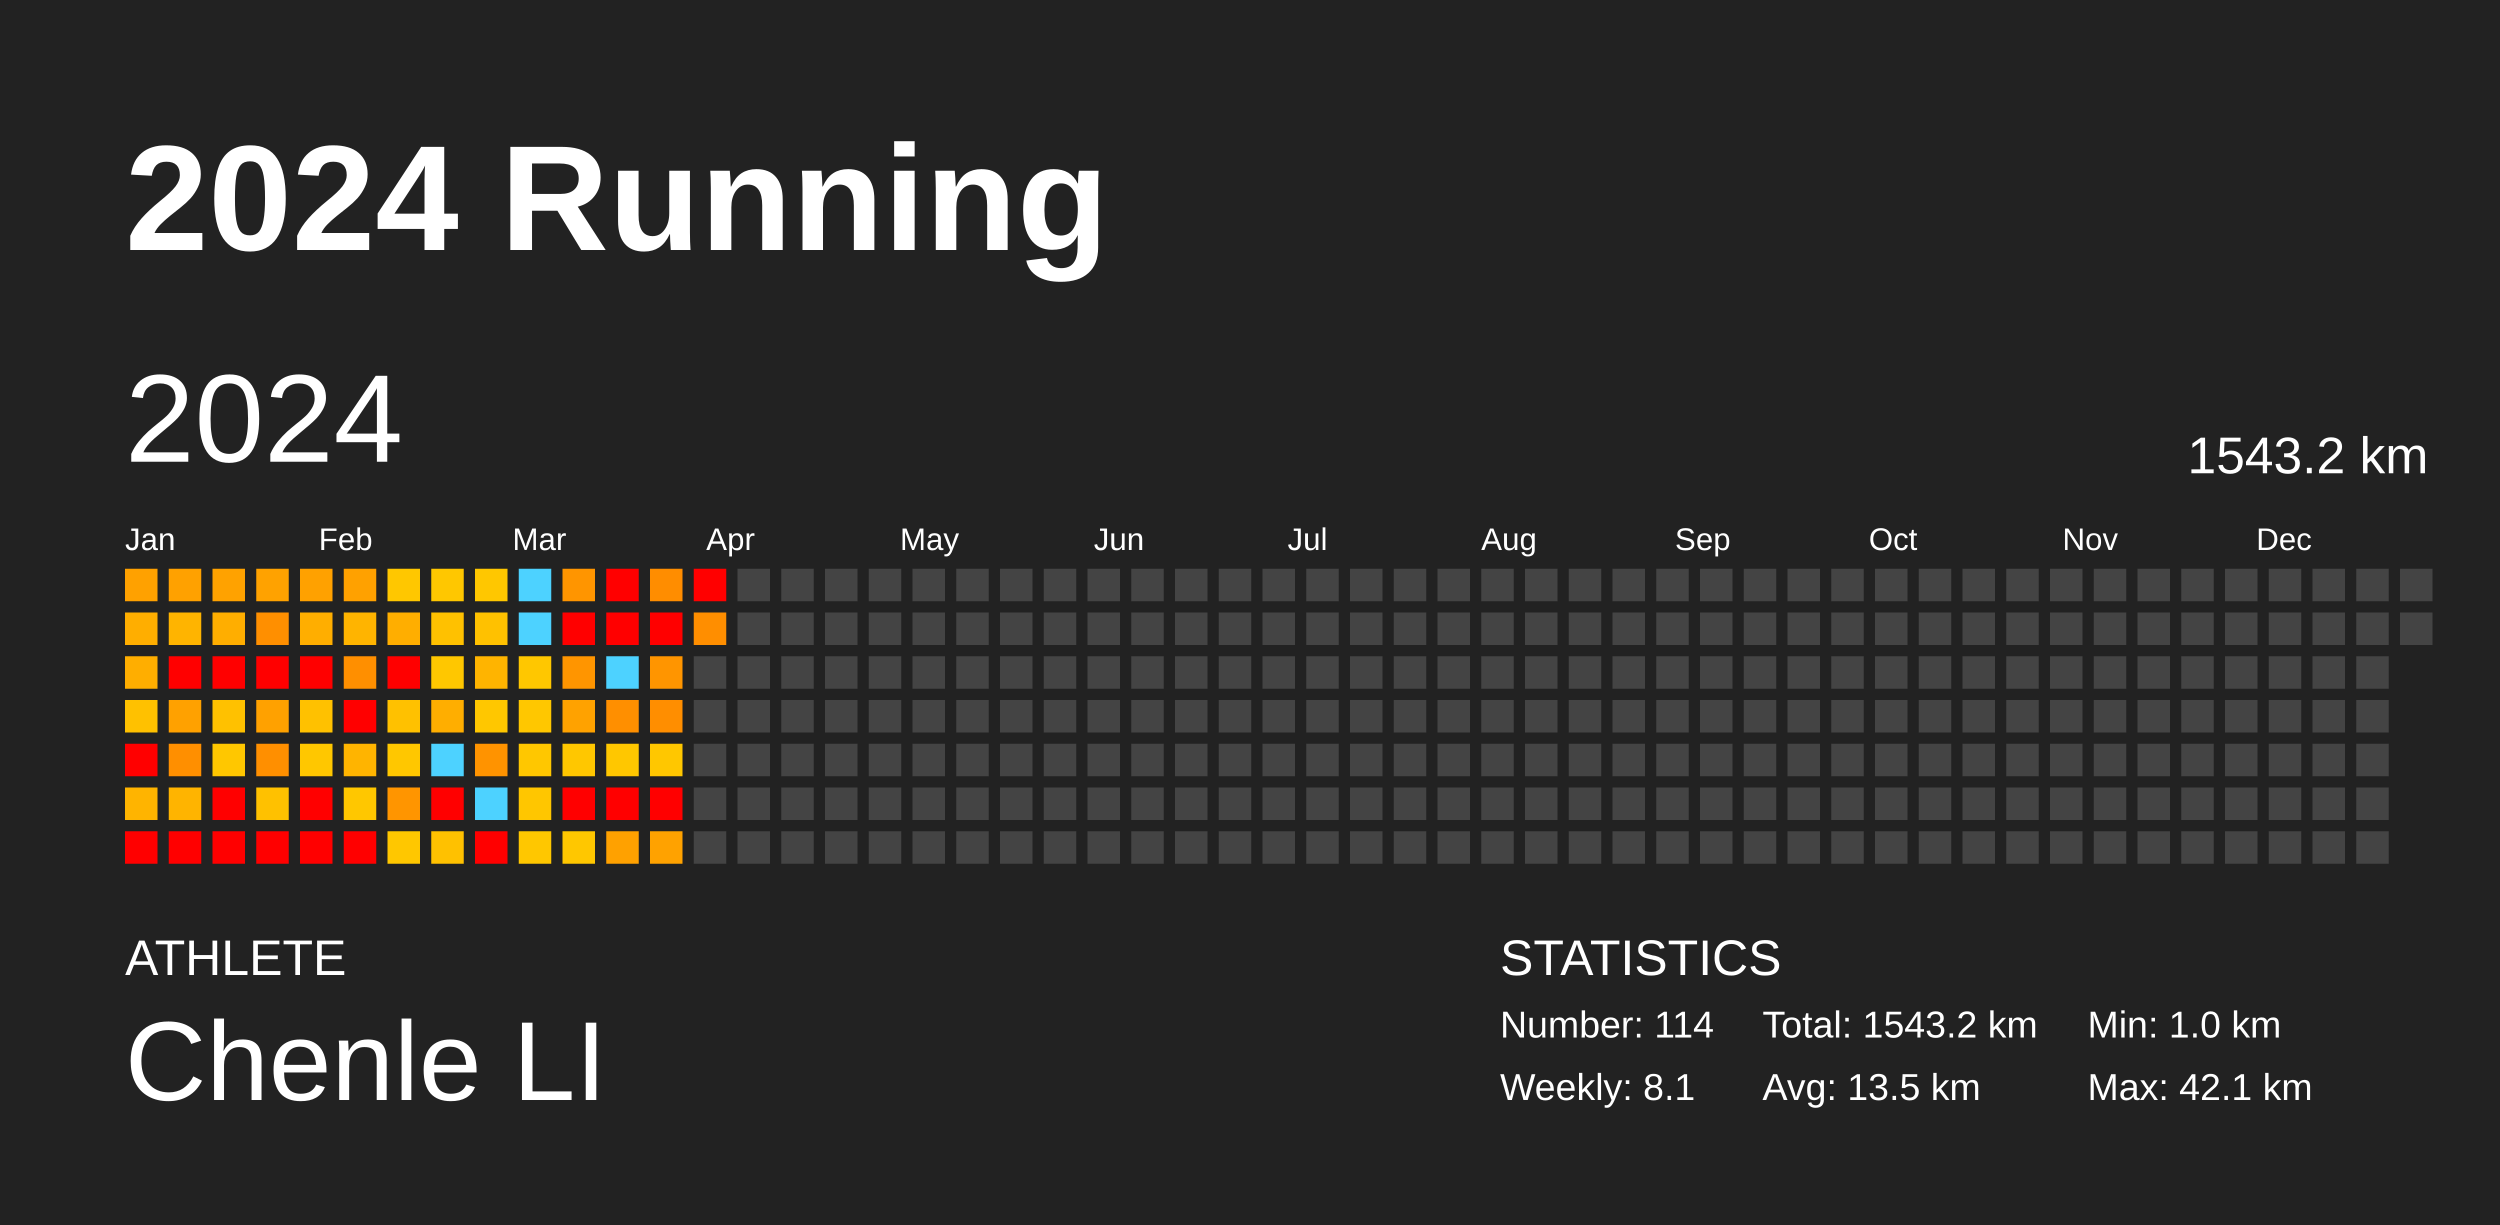
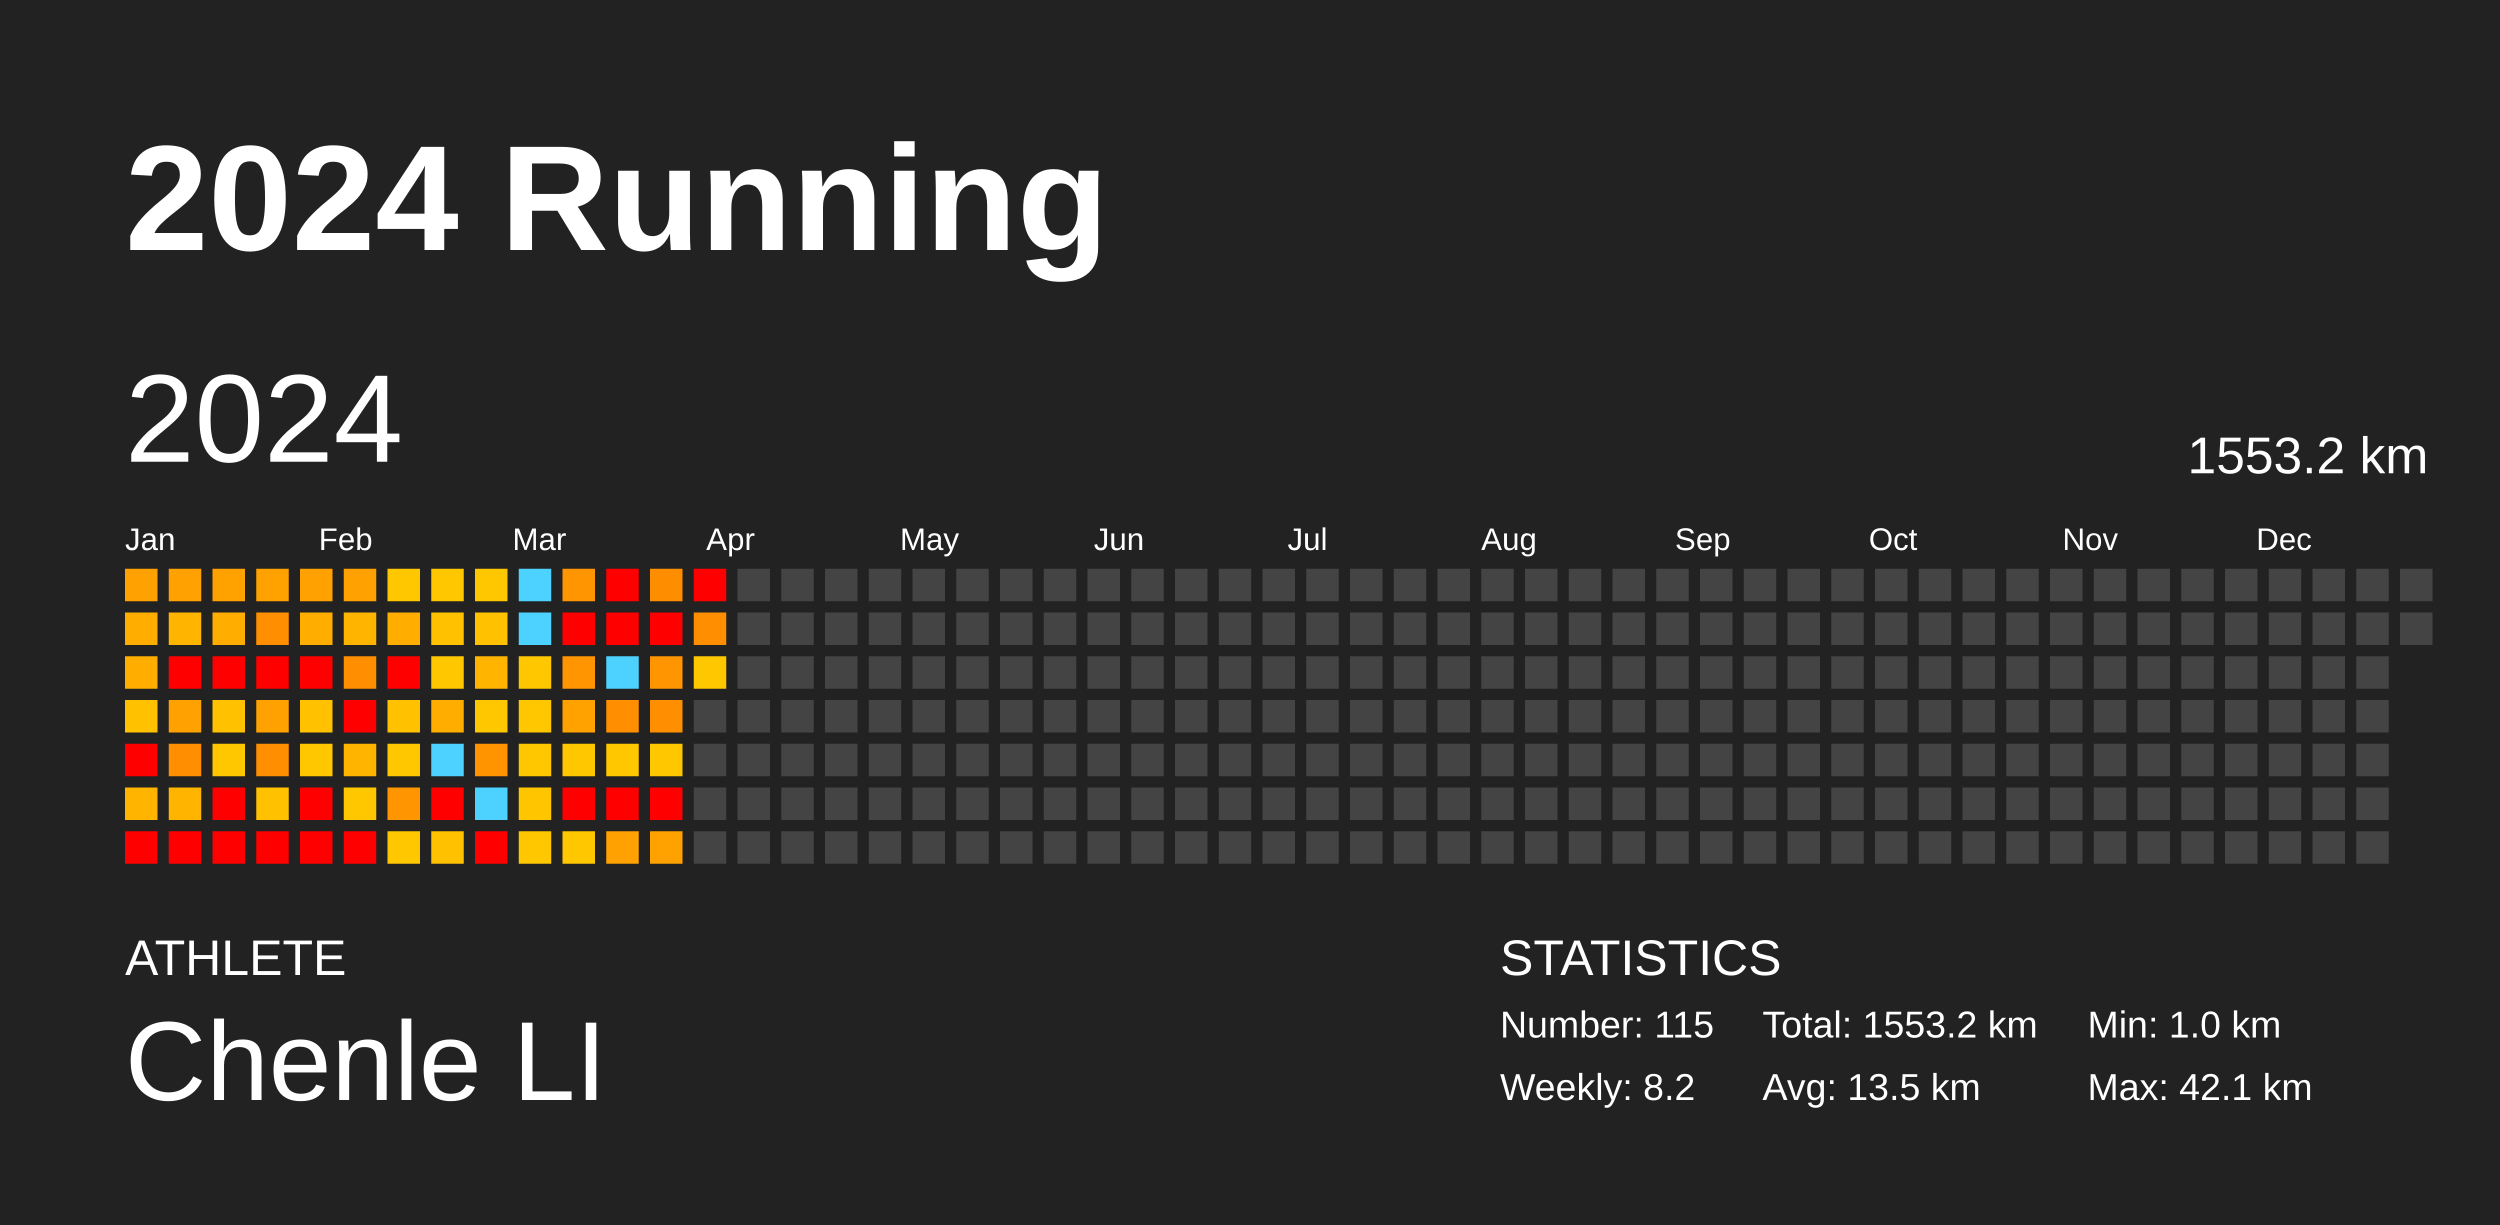
<svg xmlns="http://www.w3.org/2000/svg" baseProfile="full" height="98mm" version="1.1" viewBox="0,0,200,98" width="200mm">
  <defs />
  <rect fill="#222222" height="98" width="200" x="0" y="0" />
  <text fill="#FFFFFF" style="font-size:12px; font-family:Arial; font-weight:bold;" x="10" y="20">2024 Running</text>
  <text fill="#FFFFFF" style="font-size:4px; font-family:Arial" x="10" y="78">ATHLETE</text>
  <text fill="#FFFFFF" style="font-size:9px; font-family:Arial" x="10" y="88">Chenle LI</text>
  <text fill="#FFFFFF" style="font-size:4px; font-family:Arial" x="120" y="78">STATISTICS</text>
-   <text fill="#FFFFFF" style="font-size:3px; font-family:Arial" x="120" y="83">Number: 114</text>
-   <text fill="#FFFFFF" style="font-size:3px; font-family:Arial" x="120" y="88">Weekly: 8.1</text>
-   <text fill="#FFFFFF" style="font-size:3px; font-family:Arial" x="141" y="83">Total: 1543.2 km</text>
+   <text fill="#FFFFFF" style="font-size:3px; font-family:Arial" x="120" y="83">Number: 115</text>
+   <text fill="#FFFFFF" style="font-size:3px; font-family:Arial" x="120" y="88">Weekly: 8.2</text>
+   <text fill="#FFFFFF" style="font-size:3px; font-family:Arial" x="141" y="83">Total: 1553.2 km</text>
  <text fill="#FFFFFF" style="font-size:3px; font-family:Arial" x="141" y="88">Avg: 13.5 km</text>
  <text fill="#FFFFFF" style="font-size:3px; font-family:Arial" x="167" y="83">Min: 1.0 km</text>
  <text fill="#FFFFFF" style="font-size:3px; font-family:Arial" x="167" y="88">Max: 42.1 km</text>
  <text dominant-baseline="hanging" fill="#FFFFFF" style="font-size:10.0px; font-family:Arial;" x="10" y="30">2024</text>
-   <text dominant-baseline="hanging" fill="#FFFFFF" style="font-size:4.125px; font-family:Arial;" x="175" y="35">1543.2 km</text>
+   <text dominant-baseline="hanging" fill="#FFFFFF" style="font-size:4.125px; font-family:Arial;" x="175" y="35">1553.2 km</text>
  <text fill="#FFFFFF" style="font-size:2.5px; font-family:Arial" x="10.0" y="44">Jan</text>
  <text fill="#FFFFFF" style="font-size:2.5px; font-family:Arial" x="25.5" y="44">Feb</text>
  <text fill="#FFFFFF" style="font-size:2.5px; font-family:Arial" x="41.0" y="44">Mar</text>
  <text fill="#FFFFFF" style="font-size:2.5px; font-family:Arial" x="56.5" y="44">Apr</text>
  <text fill="#FFFFFF" style="font-size:2.5px; font-family:Arial" x="72.0" y="44">May</text>
  <text fill="#FFFFFF" style="font-size:2.5px; font-family:Arial" x="87.5" y="44">Jun</text>
  <text fill="#FFFFFF" style="font-size:2.5px; font-family:Arial" x="103.0" y="44">Jul</text>
  <text fill="#FFFFFF" style="font-size:2.5px; font-family:Arial" x="118.5" y="44">Aug</text>
  <text fill="#FFFFFF" style="font-size:2.5px; font-family:Arial" x="134.0" y="44">Sep</text>
  <text fill="#FFFFFF" style="font-size:2.5px; font-family:Arial" x="149.5" y="44">Oct</text>
  <text fill="#FFFFFF" style="font-size:2.5px; font-family:Arial" x="165.0" y="44">Nov</text>
  <text fill="#FFFFFF" style="font-size:2.5px; font-family:Arial" x="180.5" y="44">Dec</text>
  <rect fill="#ffa100" height="2.6" width="2.6" x="10.0" y="45.5" />
  <rect fill="#ffae00" height="2.6" width="2.6" x="10.0" y="49.0" />
  <rect fill="#ffae00" height="2.6" width="2.6" x="10.0" y="52.5" />
  <rect fill="#ffc100" height="2.6" width="2.6" x="10.0" y="56.0" />
  <rect fill="red" height="2.6" width="2.6" x="10.0" y="59.5" />
  <rect fill="#ffb400" height="2.6" width="2.6" x="10.0" y="63.0" />
  <rect fill="red" height="2.6" width="2.6" x="10.0" y="66.5" />
  <rect fill="#ffa100" height="2.6" width="2.6" x="13.5" y="45.5" />
  <rect fill="#ffb400" height="2.6" width="2.6" x="13.5" y="49.0" />
  <rect fill="red" height="2.6" width="2.6" x="13.5" y="52.5" />
  <rect fill="#ffa100" height="2.6" width="2.6" x="13.5" y="56.0" />
  <rect fill="#ff8f00" height="2.6" width="2.6" x="13.5" y="59.5" />
  <rect fill="#ffb400" height="2.6" width="2.6" x="13.5" y="63.0" />
  <rect fill="red" height="2.6" width="2.6" x="13.5" y="66.5" />
  <rect fill="#ffa200" height="2.6" width="2.6" x="17.0" y="45.5" />
  <rect fill="#ffae00" height="2.6" width="2.6" x="17.0" y="49.0" />
  <rect fill="red" height="2.6" width="2.6" x="17.0" y="52.5" />
  <rect fill="#ffc100" height="2.6" width="2.6" x="17.0" y="56.0" />
  <rect fill="#ffc700" height="2.6" width="2.6" x="17.0" y="59.5" />
  <rect fill="red" height="2.6" width="2.6" x="17.0" y="63.0" />
  <rect fill="red" height="2.6" width="2.6" x="17.0" y="66.5" />
  <rect fill="#ffa200" height="2.6" width="2.6" x="20.5" y="45.5" />
  <rect fill="#ff8f00" height="2.6" width="2.6" x="20.5" y="49.0" />
  <rect fill="red" height="2.6" width="2.6" x="20.5" y="52.5" />
  <rect fill="#ffa100" height="2.6" width="2.6" x="20.5" y="56.0" />
  <rect fill="#ff8f00" height="2.6" width="2.6" x="20.5" y="59.5" />
  <rect fill="#ffc100" height="2.6" width="2.6" x="20.5" y="63.0" />
  <rect fill="red" height="2.6" width="2.6" x="20.5" y="66.5" />
  <rect fill="#ffa100" height="2.6" width="2.6" x="24.0" y="45.5" />
  <rect fill="#ffae00" height="2.6" width="2.6" x="24.0" y="49.0" />
  <rect fill="red" height="2.6" width="2.6" x="24.0" y="52.5" />
  <rect fill="#ffc100" height="2.6" width="2.6" x="24.0" y="56.0" />
  <rect fill="#ffc700" height="2.6" width="2.6" x="24.0" y="59.5" />
  <rect fill="red" height="2.6" width="2.6" x="24.0" y="63.0" />
  <rect fill="red" height="2.6" width="2.6" x="24.0" y="66.5" />
  <rect fill="#ffa100" height="2.6" width="2.6" x="27.5" y="45.5" />
  <rect fill="#ffb400" height="2.6" width="2.6" x="27.5" y="49.0" />
  <rect fill="#ff8f00" height="2.6" width="2.6" x="27.5" y="52.5" />
  <rect fill="red" height="2.6" width="2.6" x="27.5" y="56.0" />
  <rect fill="#ffb400" height="2.6" width="2.6" x="27.5" y="59.5" />
  <rect fill="#ffc700" height="2.6" width="2.6" x="27.5" y="63.0" />
  <rect fill="red" height="2.6" width="2.6" x="27.5" y="66.5" />
  <rect fill="#ffc700" height="2.6" width="2.6" x="31.0" y="45.5" />
  <rect fill="#ffae00" height="2.6" width="2.6" x="31.0" y="49.0" />
  <rect fill="red" height="2.6" width="2.6" x="31.0" y="52.5" />
  <rect fill="#ffc100" height="2.6" width="2.6" x="31.0" y="56.0" />
  <rect fill="#ffc700" height="2.6" width="2.6" x="31.0" y="59.5" />
  <rect fill="#ff9500" height="2.6" width="2.6" x="31.0" y="63.0" />
  <rect fill="#ffc700" height="2.6" width="2.6" x="31.0" y="66.5" />
  <rect fill="#ffc700" height="2.6" width="2.6" x="34.5" y="45.5" />
  <rect fill="#ffc100" height="2.6" width="2.6" x="34.5" y="49.0" />
  <rect fill="#ffc700" height="2.6" width="2.6" x="34.5" y="52.5" />
  <rect fill="#ffae00" height="2.6" width="2.6" x="34.5" y="56.0" />
  <rect fill="#4dd2ff" height="2.6" width="2.6" x="34.5" y="59.5" />
  <rect fill="red" height="2.6" width="2.6" x="34.5" y="63.0" />
  <rect fill="#ffc100" height="2.6" width="2.6" x="34.5" y="66.5" />
  <rect fill="#ffc700" height="2.6" width="2.6" x="38.0" y="45.5" />
  <rect fill="#ffc100" height="2.6" width="2.6" x="38.0" y="49.0" />
  <rect fill="#ffb400" height="2.6" width="2.6" x="38.0" y="52.5" />
  <rect fill="#ffc700" height="2.6" width="2.6" x="38.0" y="56.0" />
  <rect fill="#ff9300" height="2.6" width="2.6" x="38.0" y="59.5" />
  <rect fill="#4dd2ff" height="2.6" width="2.6" x="38.0" y="63.0" />
  <rect fill="red" height="2.6" width="2.6" x="38.0" y="66.5" />
  <rect fill="#4dd2ff" height="2.6" width="2.6" x="41.5" y="45.5" />
  <rect fill="#4dd2ff" height="2.6" width="2.6" x="41.5" y="49.0" />
  <rect fill="#ffc700" height="2.6" width="2.6" x="41.5" y="52.5" />
  <rect fill="#ffc700" height="2.6" width="2.6" x="41.5" y="56.0" />
  <rect fill="#ffc700" height="2.6" width="2.6" x="41.5" y="59.5" />
  <rect fill="#ffc600" height="2.6" width="2.6" x="41.5" y="63.0" />
  <rect fill="#ffc700" height="2.6" width="2.6" x="41.5" y="66.5" />
  <rect fill="#ff9500" height="2.6" width="2.6" x="45.0" y="45.5" />
  <rect fill="red" height="2.6" width="2.6" x="45.0" y="49.0" />
  <rect fill="#ff9500" height="2.6" width="2.6" x="45.0" y="52.5" />
  <rect fill="#ffa200" height="2.6" width="2.6" x="45.0" y="56.0" />
  <rect fill="#ffc700" height="2.6" width="2.6" x="45.0" y="59.5" />
  <rect fill="red" height="2.6" width="2.6" x="45.0" y="63.0" />
  <rect fill="#ffc700" height="2.6" width="2.6" x="45.0" y="66.5" />
  <rect fill="red" height="2.6" width="2.6" x="48.5" y="45.5" />
  <rect fill="red" height="2.6" width="2.6" x="48.5" y="49.0" />
  <rect fill="#4dd2ff" height="2.6" width="2.6" x="48.5" y="52.5" />
  <rect fill="#ff8f00" height="2.6" width="2.6" x="48.5" y="56.0" />
  <rect fill="#ffc700" height="2.6" width="2.6" x="48.5" y="59.5" />
  <rect fill="red" height="2.6" width="2.6" x="48.5" y="63.0" />
  <rect fill="#ffa100" height="2.6" width="2.6" x="48.5" y="66.5" />
  <rect fill="#ff8d00" height="2.6" width="2.6" x="52.0" y="45.5" />
  <rect fill="red" height="2.6" width="2.6" x="52.0" y="49.0" />
  <rect fill="#ff9500" height="2.6" width="2.6" x="52.0" y="52.5" />
  <rect fill="#ff8e00" height="2.6" width="2.6" x="52.0" y="56.0" />
  <rect fill="#ffc700" height="2.6" width="2.6" x="52.0" y="59.5" />
  <rect fill="red" height="2.6" width="2.6" x="52.0" y="63.0" />
  <rect fill="#ffa200" height="2.6" width="2.6" x="52.0" y="66.5" />
  <rect fill="red" height="2.6" width="2.6" x="55.5" y="45.5" />
  <rect fill="#ff8e00" height="2.6" width="2.6" x="55.5" y="49.0" />
-   <rect fill="#444444" height="2.6" width="2.6" x="55.5" y="52.5" />
+   <rect fill="#ffc700" height="2.6" width="2.6" x="55.5" y="52.5" />
  <rect fill="#444444" height="2.6" width="2.6" x="55.5" y="56.0" />
  <rect fill="#444444" height="2.6" width="2.6" x="55.5" y="59.5" />
  <rect fill="#444444" height="2.6" width="2.6" x="55.5" y="63.0" />
  <rect fill="#444444" height="2.6" width="2.6" x="55.5" y="66.5" />
  <rect fill="#444444" height="2.6" width="2.6" x="59.0" y="45.5" />
  <rect fill="#444444" height="2.6" width="2.6" x="59.0" y="49.0" />
  <rect fill="#444444" height="2.6" width="2.6" x="59.0" y="52.5" />
  <rect fill="#444444" height="2.6" width="2.6" x="59.0" y="56.0" />
  <rect fill="#444444" height="2.6" width="2.6" x="59.0" y="59.5" />
  <rect fill="#444444" height="2.6" width="2.6" x="59.0" y="63.0" />
  <rect fill="#444444" height="2.6" width="2.6" x="59.0" y="66.5" />
  <rect fill="#444444" height="2.6" width="2.6" x="62.5" y="45.5" />
  <rect fill="#444444" height="2.6" width="2.6" x="62.5" y="49.0" />
  <rect fill="#444444" height="2.6" width="2.6" x="62.5" y="52.5" />
  <rect fill="#444444" height="2.6" width="2.6" x="62.5" y="56.0" />
  <rect fill="#444444" height="2.6" width="2.6" x="62.5" y="59.5" />
  <rect fill="#444444" height="2.6" width="2.6" x="62.5" y="63.0" />
  <rect fill="#444444" height="2.6" width="2.6" x="62.5" y="66.5" />
  <rect fill="#444444" height="2.6" width="2.6" x="66.0" y="45.5" />
  <rect fill="#444444" height="2.6" width="2.6" x="66.0" y="49.0" />
  <rect fill="#444444" height="2.6" width="2.6" x="66.0" y="52.5" />
  <rect fill="#444444" height="2.6" width="2.6" x="66.0" y="56.0" />
  <rect fill="#444444" height="2.6" width="2.6" x="66.0" y="59.5" />
  <rect fill="#444444" height="2.6" width="2.6" x="66.0" y="63.0" />
  <rect fill="#444444" height="2.6" width="2.6" x="66.0" y="66.5" />
  <rect fill="#444444" height="2.6" width="2.6" x="69.5" y="45.5" />
  <rect fill="#444444" height="2.6" width="2.6" x="69.5" y="49.0" />
  <rect fill="#444444" height="2.6" width="2.6" x="69.5" y="52.5" />
  <rect fill="#444444" height="2.6" width="2.6" x="69.5" y="56.0" />
  <rect fill="#444444" height="2.6" width="2.6" x="69.5" y="59.5" />
  <rect fill="#444444" height="2.6" width="2.6" x="69.5" y="63.0" />
  <rect fill="#444444" height="2.6" width="2.6" x="69.5" y="66.5" />
  <rect fill="#444444" height="2.6" width="2.6" x="73.0" y="45.5" />
  <rect fill="#444444" height="2.6" width="2.6" x="73.0" y="49.0" />
  <rect fill="#444444" height="2.6" width="2.6" x="73.0" y="52.5" />
  <rect fill="#444444" height="2.6" width="2.6" x="73.0" y="56.0" />
  <rect fill="#444444" height="2.6" width="2.6" x="73.0" y="59.5" />
  <rect fill="#444444" height="2.6" width="2.6" x="73.0" y="63.0" />
  <rect fill="#444444" height="2.6" width="2.6" x="73.0" y="66.5" />
  <rect fill="#444444" height="2.6" width="2.6" x="76.5" y="45.5" />
  <rect fill="#444444" height="2.6" width="2.6" x="76.5" y="49.0" />
  <rect fill="#444444" height="2.6" width="2.6" x="76.5" y="52.5" />
  <rect fill="#444444" height="2.6" width="2.6" x="76.5" y="56.0" />
  <rect fill="#444444" height="2.6" width="2.6" x="76.5" y="59.5" />
  <rect fill="#444444" height="2.6" width="2.6" x="76.5" y="63.0" />
  <rect fill="#444444" height="2.6" width="2.6" x="76.5" y="66.5" />
  <rect fill="#444444" height="2.6" width="2.6" x="80.0" y="45.5" />
  <rect fill="#444444" height="2.6" width="2.6" x="80.0" y="49.0" />
  <rect fill="#444444" height="2.6" width="2.6" x="80.0" y="52.5" />
  <rect fill="#444444" height="2.6" width="2.6" x="80.0" y="56.0" />
  <rect fill="#444444" height="2.6" width="2.6" x="80.0" y="59.5" />
  <rect fill="#444444" height="2.6" width="2.6" x="80.0" y="63.0" />
  <rect fill="#444444" height="2.6" width="2.6" x="80.0" y="66.5" />
  <rect fill="#444444" height="2.6" width="2.6" x="83.5" y="45.5" />
  <rect fill="#444444" height="2.6" width="2.6" x="83.5" y="49.0" />
  <rect fill="#444444" height="2.6" width="2.6" x="83.5" y="52.5" />
  <rect fill="#444444" height="2.6" width="2.6" x="83.5" y="56.0" />
  <rect fill="#444444" height="2.6" width="2.6" x="83.5" y="59.5" />
  <rect fill="#444444" height="2.6" width="2.6" x="83.5" y="63.0" />
  <rect fill="#444444" height="2.6" width="2.6" x="83.5" y="66.5" />
  <rect fill="#444444" height="2.6" width="2.6" x="87.0" y="45.5" />
  <rect fill="#444444" height="2.6" width="2.6" x="87.0" y="49.0" />
  <rect fill="#444444" height="2.6" width="2.6" x="87.0" y="52.5" />
  <rect fill="#444444" height="2.6" width="2.6" x="87.0" y="56.0" />
  <rect fill="#444444" height="2.6" width="2.6" x="87.0" y="59.5" />
  <rect fill="#444444" height="2.6" width="2.6" x="87.0" y="63.0" />
  <rect fill="#444444" height="2.6" width="2.6" x="87.0" y="66.5" />
  <rect fill="#444444" height="2.6" width="2.6" x="90.5" y="45.5" />
  <rect fill="#444444" height="2.6" width="2.6" x="90.5" y="49.0" />
  <rect fill="#444444" height="2.6" width="2.6" x="90.5" y="52.5" />
  <rect fill="#444444" height="2.6" width="2.6" x="90.5" y="56.0" />
  <rect fill="#444444" height="2.6" width="2.6" x="90.5" y="59.5" />
  <rect fill="#444444" height="2.6" width="2.6" x="90.5" y="63.0" />
  <rect fill="#444444" height="2.6" width="2.6" x="90.5" y="66.5" />
  <rect fill="#444444" height="2.6" width="2.6" x="94.0" y="45.5" />
  <rect fill="#444444" height="2.6" width="2.6" x="94.0" y="49.0" />
  <rect fill="#444444" height="2.6" width="2.6" x="94.0" y="52.5" />
  <rect fill="#444444" height="2.6" width="2.6" x="94.0" y="56.0" />
  <rect fill="#444444" height="2.6" width="2.6" x="94.0" y="59.5" />
  <rect fill="#444444" height="2.6" width="2.6" x="94.0" y="63.0" />
  <rect fill="#444444" height="2.6" width="2.6" x="94.0" y="66.5" />
  <rect fill="#444444" height="2.6" width="2.6" x="97.5" y="45.5" />
  <rect fill="#444444" height="2.6" width="2.6" x="97.5" y="49.0" />
  <rect fill="#444444" height="2.6" width="2.6" x="97.5" y="52.5" />
  <rect fill="#444444" height="2.6" width="2.6" x="97.5" y="56.0" />
  <rect fill="#444444" height="2.6" width="2.6" x="97.5" y="59.5" />
  <rect fill="#444444" height="2.6" width="2.6" x="97.5" y="63.0" />
  <rect fill="#444444" height="2.6" width="2.6" x="97.5" y="66.5" />
  <rect fill="#444444" height="2.6" width="2.6" x="101.0" y="45.5" />
  <rect fill="#444444" height="2.6" width="2.6" x="101.0" y="49.0" />
  <rect fill="#444444" height="2.6" width="2.6" x="101.0" y="52.5" />
  <rect fill="#444444" height="2.6" width="2.6" x="101.0" y="56.0" />
  <rect fill="#444444" height="2.6" width="2.6" x="101.0" y="59.5" />
  <rect fill="#444444" height="2.6" width="2.6" x="101.0" y="63.0" />
  <rect fill="#444444" height="2.6" width="2.6" x="101.0" y="66.5" />
  <rect fill="#444444" height="2.6" width="2.6" x="104.5" y="45.5" />
  <rect fill="#444444" height="2.6" width="2.6" x="104.5" y="49.0" />
  <rect fill="#444444" height="2.6" width="2.6" x="104.5" y="52.5" />
  <rect fill="#444444" height="2.6" width="2.6" x="104.5" y="56.0" />
  <rect fill="#444444" height="2.6" width="2.6" x="104.5" y="59.5" />
  <rect fill="#444444" height="2.6" width="2.6" x="104.5" y="63.0" />
  <rect fill="#444444" height="2.6" width="2.6" x="104.5" y="66.5" />
  <rect fill="#444444" height="2.6" width="2.6" x="108.0" y="45.5" />
  <rect fill="#444444" height="2.6" width="2.6" x="108.0" y="49.0" />
  <rect fill="#444444" height="2.6" width="2.6" x="108.0" y="52.5" />
  <rect fill="#444444" height="2.6" width="2.6" x="108.0" y="56.0" />
  <rect fill="#444444" height="2.6" width="2.6" x="108.0" y="59.5" />
  <rect fill="#444444" height="2.6" width="2.6" x="108.0" y="63.0" />
  <rect fill="#444444" height="2.6" width="2.6" x="108.0" y="66.5" />
  <rect fill="#444444" height="2.6" width="2.6" x="111.5" y="45.5" />
  <rect fill="#444444" height="2.6" width="2.6" x="111.5" y="49.0" />
  <rect fill="#444444" height="2.6" width="2.6" x="111.5" y="52.5" />
  <rect fill="#444444" height="2.6" width="2.6" x="111.5" y="56.0" />
  <rect fill="#444444" height="2.6" width="2.6" x="111.5" y="59.5" />
  <rect fill="#444444" height="2.6" width="2.6" x="111.5" y="63.0" />
  <rect fill="#444444" height="2.6" width="2.6" x="111.5" y="66.5" />
  <rect fill="#444444" height="2.6" width="2.6" x="115.0" y="45.5" />
  <rect fill="#444444" height="2.6" width="2.6" x="115.0" y="49.0" />
  <rect fill="#444444" height="2.6" width="2.6" x="115.0" y="52.5" />
  <rect fill="#444444" height="2.6" width="2.6" x="115.0" y="56.0" />
  <rect fill="#444444" height="2.6" width="2.6" x="115.0" y="59.5" />
  <rect fill="#444444" height="2.6" width="2.6" x="115.0" y="63.0" />
  <rect fill="#444444" height="2.6" width="2.6" x="115.0" y="66.5" />
  <rect fill="#444444" height="2.6" width="2.6" x="118.5" y="45.5" />
  <rect fill="#444444" height="2.6" width="2.6" x="118.5" y="49.0" />
  <rect fill="#444444" height="2.6" width="2.6" x="118.5" y="52.5" />
  <rect fill="#444444" height="2.6" width="2.6" x="118.5" y="56.0" />
  <rect fill="#444444" height="2.6" width="2.6" x="118.5" y="59.5" />
  <rect fill="#444444" height="2.6" width="2.6" x="118.5" y="63.0" />
  <rect fill="#444444" height="2.6" width="2.6" x="118.5" y="66.5" />
  <rect fill="#444444" height="2.6" width="2.6" x="122.0" y="45.5" />
  <rect fill="#444444" height="2.6" width="2.6" x="122.0" y="49.0" />
  <rect fill="#444444" height="2.6" width="2.6" x="122.0" y="52.5" />
  <rect fill="#444444" height="2.6" width="2.6" x="122.0" y="56.0" />
  <rect fill="#444444" height="2.6" width="2.6" x="122.0" y="59.5" />
  <rect fill="#444444" height="2.6" width="2.6" x="122.0" y="63.0" />
  <rect fill="#444444" height="2.6" width="2.6" x="122.0" y="66.5" />
  <rect fill="#444444" height="2.6" width="2.6" x="125.5" y="45.5" />
  <rect fill="#444444" height="2.6" width="2.6" x="125.5" y="49.0" />
  <rect fill="#444444" height="2.6" width="2.6" x="125.5" y="52.5" />
  <rect fill="#444444" height="2.6" width="2.6" x="125.5" y="56.0" />
  <rect fill="#444444" height="2.6" width="2.6" x="125.5" y="59.5" />
  <rect fill="#444444" height="2.6" width="2.6" x="125.5" y="63.0" />
  <rect fill="#444444" height="2.6" width="2.6" x="125.5" y="66.5" />
  <rect fill="#444444" height="2.6" width="2.6" x="129.0" y="45.5" />
  <rect fill="#444444" height="2.6" width="2.6" x="129.0" y="49.0" />
  <rect fill="#444444" height="2.6" width="2.6" x="129.0" y="52.5" />
  <rect fill="#444444" height="2.6" width="2.6" x="129.0" y="56.0" />
  <rect fill="#444444" height="2.6" width="2.6" x="129.0" y="59.5" />
  <rect fill="#444444" height="2.6" width="2.6" x="129.0" y="63.0" />
  <rect fill="#444444" height="2.6" width="2.6" x="129.0" y="66.5" />
  <rect fill="#444444" height="2.6" width="2.6" x="132.5" y="45.5" />
  <rect fill="#444444" height="2.6" width="2.6" x="132.5" y="49.0" />
  <rect fill="#444444" height="2.6" width="2.6" x="132.5" y="52.5" />
  <rect fill="#444444" height="2.6" width="2.6" x="132.5" y="56.0" />
  <rect fill="#444444" height="2.6" width="2.6" x="132.5" y="59.5" />
  <rect fill="#444444" height="2.6" width="2.6" x="132.5" y="63.0" />
  <rect fill="#444444" height="2.6" width="2.6" x="132.5" y="66.5" />
  <rect fill="#444444" height="2.6" width="2.6" x="136.0" y="45.5" />
  <rect fill="#444444" height="2.6" width="2.6" x="136.0" y="49.0" />
  <rect fill="#444444" height="2.6" width="2.6" x="136.0" y="52.5" />
  <rect fill="#444444" height="2.6" width="2.6" x="136.0" y="56.0" />
  <rect fill="#444444" height="2.6" width="2.6" x="136.0" y="59.5" />
  <rect fill="#444444" height="2.6" width="2.6" x="136.0" y="63.0" />
  <rect fill="#444444" height="2.6" width="2.6" x="136.0" y="66.5" />
  <rect fill="#444444" height="2.6" width="2.6" x="139.5" y="45.5" />
  <rect fill="#444444" height="2.6" width="2.6" x="139.5" y="49.0" />
  <rect fill="#444444" height="2.6" width="2.6" x="139.5" y="52.5" />
  <rect fill="#444444" height="2.6" width="2.6" x="139.5" y="56.0" />
  <rect fill="#444444" height="2.6" width="2.6" x="139.5" y="59.5" />
  <rect fill="#444444" height="2.6" width="2.6" x="139.5" y="63.0" />
  <rect fill="#444444" height="2.6" width="2.6" x="139.5" y="66.5" />
  <rect fill="#444444" height="2.6" width="2.6" x="143.0" y="45.5" />
  <rect fill="#444444" height="2.6" width="2.6" x="143.0" y="49.0" />
  <rect fill="#444444" height="2.6" width="2.6" x="143.0" y="52.5" />
  <rect fill="#444444" height="2.6" width="2.6" x="143.0" y="56.0" />
  <rect fill="#444444" height="2.6" width="2.6" x="143.0" y="59.5" />
  <rect fill="#444444" height="2.6" width="2.6" x="143.0" y="63.0" />
  <rect fill="#444444" height="2.6" width="2.6" x="143.0" y="66.5" />
  <rect fill="#444444" height="2.6" width="2.6" x="146.5" y="45.5" />
  <rect fill="#444444" height="2.6" width="2.6" x="146.5" y="49.0" />
  <rect fill="#444444" height="2.6" width="2.6" x="146.5" y="52.5" />
  <rect fill="#444444" height="2.6" width="2.6" x="146.5" y="56.0" />
  <rect fill="#444444" height="2.6" width="2.6" x="146.5" y="59.5" />
  <rect fill="#444444" height="2.6" width="2.6" x="146.5" y="63.0" />
  <rect fill="#444444" height="2.6" width="2.6" x="146.5" y="66.5" />
  <rect fill="#444444" height="2.6" width="2.6" x="150.0" y="45.5" />
  <rect fill="#444444" height="2.6" width="2.6" x="150.0" y="49.0" />
  <rect fill="#444444" height="2.6" width="2.6" x="150.0" y="52.5" />
  <rect fill="#444444" height="2.6" width="2.6" x="150.0" y="56.0" />
  <rect fill="#444444" height="2.6" width="2.6" x="150.0" y="59.5" />
  <rect fill="#444444" height="2.6" width="2.6" x="150.0" y="63.0" />
  <rect fill="#444444" height="2.6" width="2.6" x="150.0" y="66.5" />
  <rect fill="#444444" height="2.6" width="2.6" x="153.5" y="45.5" />
  <rect fill="#444444" height="2.6" width="2.6" x="153.5" y="49.0" />
  <rect fill="#444444" height="2.6" width="2.6" x="153.5" y="52.5" />
  <rect fill="#444444" height="2.6" width="2.6" x="153.5" y="56.0" />
  <rect fill="#444444" height="2.6" width="2.6" x="153.5" y="59.5" />
  <rect fill="#444444" height="2.6" width="2.6" x="153.5" y="63.0" />
  <rect fill="#444444" height="2.6" width="2.6" x="153.5" y="66.5" />
  <rect fill="#444444" height="2.6" width="2.6" x="157.0" y="45.5" />
  <rect fill="#444444" height="2.6" width="2.6" x="157.0" y="49.0" />
  <rect fill="#444444" height="2.6" width="2.6" x="157.0" y="52.5" />
  <rect fill="#444444" height="2.6" width="2.6" x="157.0" y="56.0" />
  <rect fill="#444444" height="2.6" width="2.6" x="157.0" y="59.5" />
  <rect fill="#444444" height="2.6" width="2.6" x="157.0" y="63.0" />
  <rect fill="#444444" height="2.6" width="2.6" x="157.0" y="66.5" />
  <rect fill="#444444" height="2.6" width="2.6" x="160.5" y="45.5" />
  <rect fill="#444444" height="2.6" width="2.6" x="160.5" y="49.0" />
  <rect fill="#444444" height="2.6" width="2.6" x="160.5" y="52.5" />
  <rect fill="#444444" height="2.6" width="2.6" x="160.5" y="56.0" />
  <rect fill="#444444" height="2.6" width="2.6" x="160.5" y="59.5" />
  <rect fill="#444444" height="2.6" width="2.6" x="160.5" y="63.0" />
  <rect fill="#444444" height="2.6" width="2.6" x="160.5" y="66.5" />
  <rect fill="#444444" height="2.6" width="2.6" x="164.0" y="45.5" />
  <rect fill="#444444" height="2.6" width="2.6" x="164.0" y="49.0" />
  <rect fill="#444444" height="2.6" width="2.6" x="164.0" y="52.5" />
  <rect fill="#444444" height="2.6" width="2.6" x="164.0" y="56.0" />
  <rect fill="#444444" height="2.6" width="2.6" x="164.0" y="59.5" />
  <rect fill="#444444" height="2.6" width="2.6" x="164.0" y="63.0" />
  <rect fill="#444444" height="2.6" width="2.6" x="164.0" y="66.5" />
  <rect fill="#444444" height="2.6" width="2.6" x="167.5" y="45.5" />
  <rect fill="#444444" height="2.6" width="2.6" x="167.5" y="49.0" />
  <rect fill="#444444" height="2.6" width="2.6" x="167.5" y="52.5" />
  <rect fill="#444444" height="2.6" width="2.6" x="167.5" y="56.0" />
  <rect fill="#444444" height="2.6" width="2.6" x="167.5" y="59.5" />
  <rect fill="#444444" height="2.6" width="2.6" x="167.5" y="63.0" />
  <rect fill="#444444" height="2.6" width="2.6" x="167.5" y="66.5" />
  <rect fill="#444444" height="2.6" width="2.6" x="171.0" y="45.5" />
  <rect fill="#444444" height="2.6" width="2.6" x="171.0" y="49.0" />
  <rect fill="#444444" height="2.6" width="2.6" x="171.0" y="52.5" />
  <rect fill="#444444" height="2.6" width="2.6" x="171.0" y="56.0" />
  <rect fill="#444444" height="2.6" width="2.6" x="171.0" y="59.5" />
  <rect fill="#444444" height="2.6" width="2.6" x="171.0" y="63.0" />
  <rect fill="#444444" height="2.6" width="2.6" x="171.0" y="66.5" />
  <rect fill="#444444" height="2.6" width="2.6" x="174.5" y="45.5" />
  <rect fill="#444444" height="2.6" width="2.6" x="174.5" y="49.0" />
  <rect fill="#444444" height="2.6" width="2.6" x="174.5" y="52.5" />
  <rect fill="#444444" height="2.6" width="2.6" x="174.5" y="56.0" />
  <rect fill="#444444" height="2.6" width="2.6" x="174.5" y="59.5" />
  <rect fill="#444444" height="2.6" width="2.6" x="174.5" y="63.0" />
  <rect fill="#444444" height="2.6" width="2.6" x="174.5" y="66.5" />
  <rect fill="#444444" height="2.6" width="2.6" x="178.0" y="45.5" />
  <rect fill="#444444" height="2.6" width="2.6" x="178.0" y="49.0" />
  <rect fill="#444444" height="2.6" width="2.6" x="178.0" y="52.5" />
  <rect fill="#444444" height="2.6" width="2.6" x="178.0" y="56.0" />
  <rect fill="#444444" height="2.6" width="2.6" x="178.0" y="59.5" />
  <rect fill="#444444" height="2.6" width="2.6" x="178.0" y="63.0" />
  <rect fill="#444444" height="2.6" width="2.6" x="178.0" y="66.5" />
  <rect fill="#444444" height="2.6" width="2.6" x="181.5" y="45.5" />
  <rect fill="#444444" height="2.6" width="2.6" x="181.5" y="49.0" />
  <rect fill="#444444" height="2.6" width="2.6" x="181.5" y="52.5" />
  <rect fill="#444444" height="2.6" width="2.6" x="181.5" y="56.0" />
  <rect fill="#444444" height="2.6" width="2.6" x="181.5" y="59.5" />
  <rect fill="#444444" height="2.6" width="2.6" x="181.5" y="63.0" />
  <rect fill="#444444" height="2.6" width="2.6" x="181.5" y="66.5" />
  <rect fill="#444444" height="2.6" width="2.6" x="185.0" y="45.5" />
  <rect fill="#444444" height="2.6" width="2.6" x="185.0" y="49.0" />
  <rect fill="#444444" height="2.6" width="2.6" x="185.0" y="52.5" />
  <rect fill="#444444" height="2.6" width="2.6" x="185.0" y="56.0" />
  <rect fill="#444444" height="2.6" width="2.6" x="185.0" y="59.5" />
  <rect fill="#444444" height="2.6" width="2.6" x="185.0" y="63.0" />
  <rect fill="#444444" height="2.6" width="2.6" x="185.0" y="66.5" />
  <rect fill="#444444" height="2.6" width="2.6" x="188.5" y="45.5" />
  <rect fill="#444444" height="2.6" width="2.6" x="188.5" y="49.0" />
  <rect fill="#444444" height="2.6" width="2.6" x="188.5" y="52.5" />
  <rect fill="#444444" height="2.6" width="2.6" x="188.5" y="56.0" />
  <rect fill="#444444" height="2.6" width="2.6" x="188.5" y="59.5" />
  <rect fill="#444444" height="2.6" width="2.6" x="188.5" y="63.0" />
  <rect fill="#444444" height="2.6" width="2.6" x="188.5" y="66.5" />
  <rect fill="#444444" height="2.6" width="2.6" x="192.0" y="45.5" />
  <rect fill="#444444" height="2.6" width="2.6" x="192.0" y="49.0" />
</svg>
